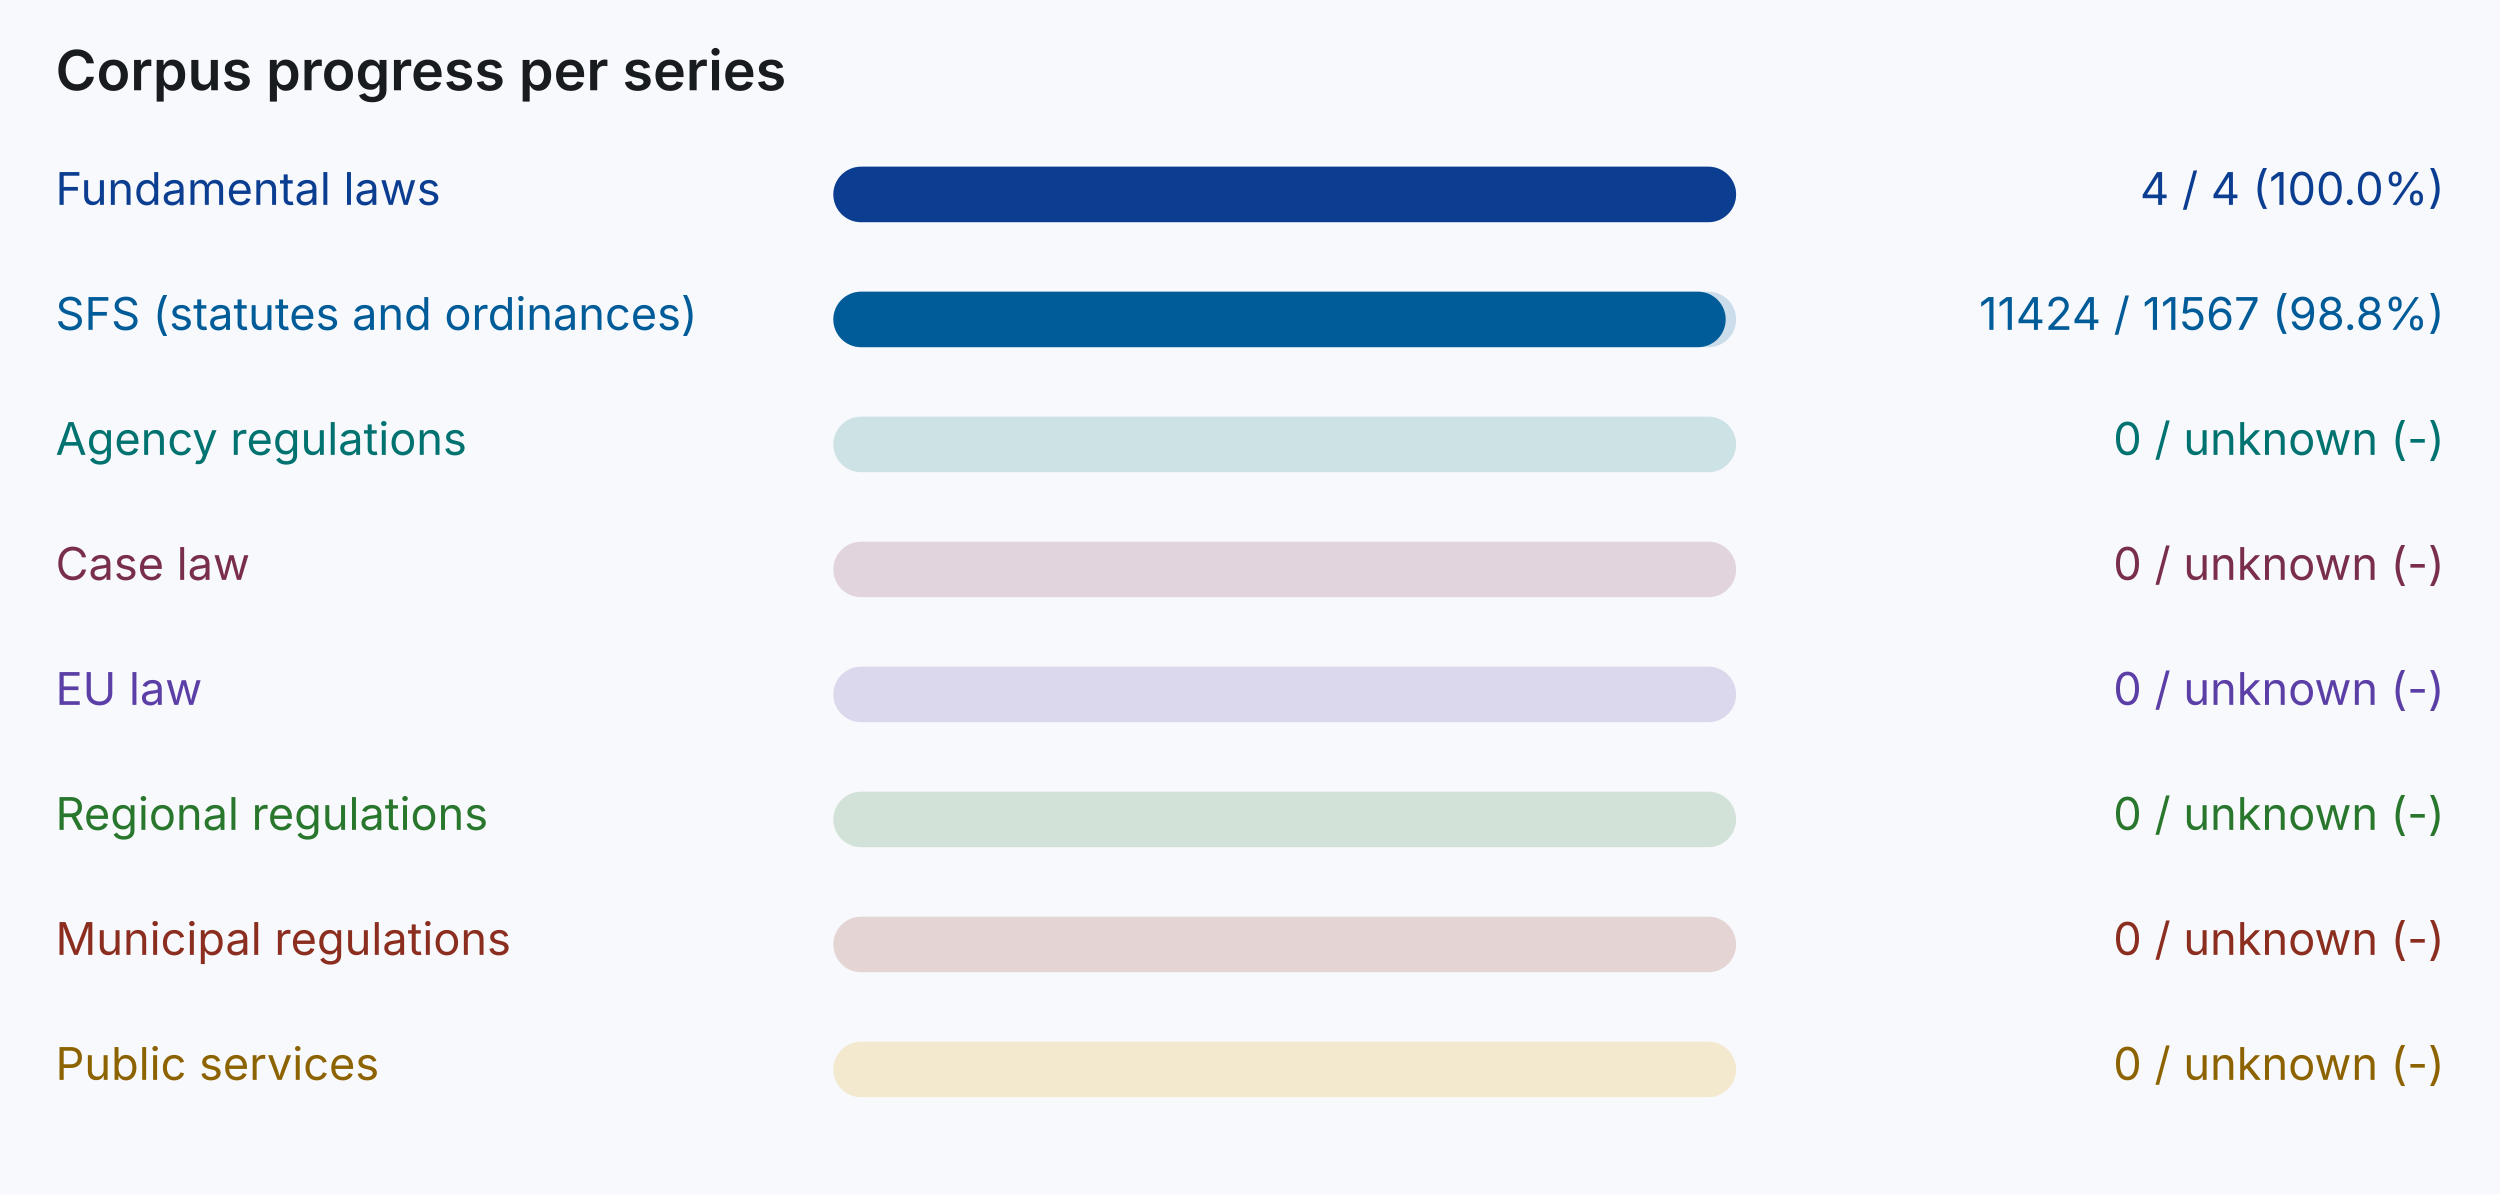
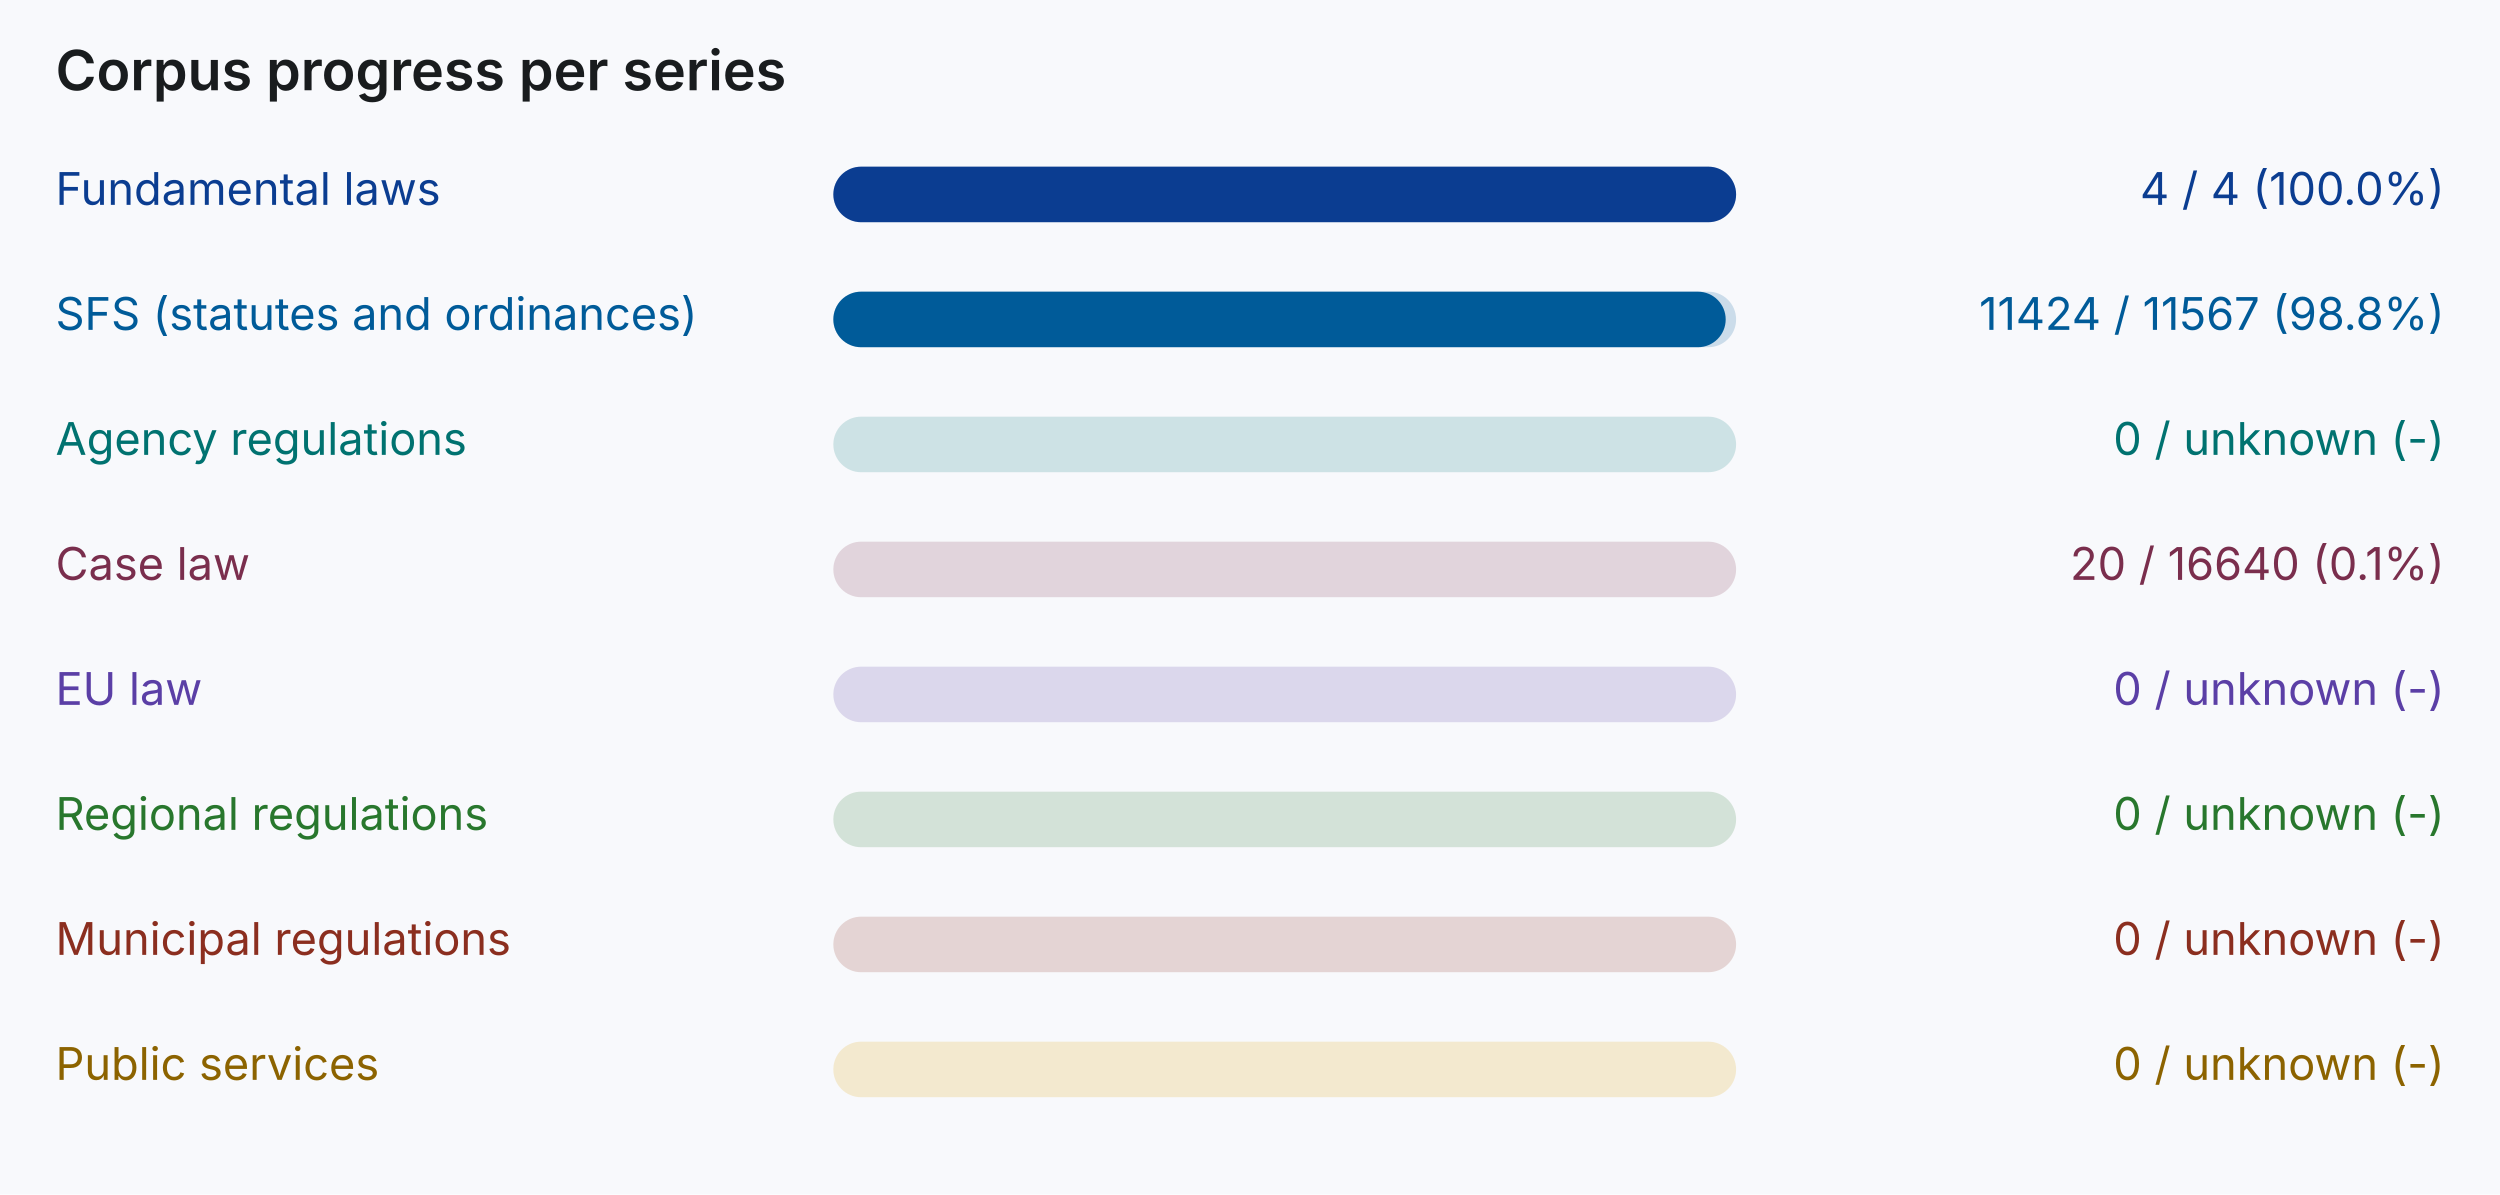
<svg xmlns="http://www.w3.org/2000/svg" width="720" height="344" viewBox="0 0 720 344" role="img" aria-label="Corpus progress per series">
  <rect width="720" height="344" fill="#f8f9fc" />
  <g font-family="Inter, system-ui, sans-serif" font-size="13">
    <text x="16" y="26" font-size="16" font-weight="600" fill="#191c1e">Corpus progress per series</text>
    <text x="16" y="59" fill="#0b3d91">Fundamental laws</text>
    <rect x="240" y="48" width="260" height="16" rx="8" fill="#0b3d91" fill-opacity="0.18" />
    <rect x="240" y="48" width="260" height="16" rx="8" fill="#0b3d91" />
    <text x="704" y="59" text-anchor="end" fill="#0b3d91">4 / 4 (100.0%)</text>
    <text x="16" y="95" fill="#005b99">SFS (statutes and ordinances)</text>
    <rect x="240" y="84" width="260" height="16" rx="8" fill="#005b99" fill-opacity="0.18" />
    <rect x="240" y="84" width="257" height="16" rx="8" fill="#005b99" />
    <text x="704" y="95" text-anchor="end" fill="#005b99">11424 / 11567 (98.8%)</text>
    <text x="16" y="131" fill="#007270">Agency regulations</text>
    <rect x="240" y="120" width="260" height="16" rx="8" fill="#0f7c7a" fill-opacity="0.18" />
    <text x="704" y="131" text-anchor="end" fill="#007270">0 / unknown (-)</text>
    <text x="16" y="167" fill="#7a2e4d">Case law</text>
    <rect x="240" y="156" width="260" height="16" rx="8" fill="#7a2e4d" fill-opacity="0.18" />
-     <text x="704" y="167" text-anchor="end" fill="#7a2e4d">0 / unknown (-)</text>
+     <text x="704" y="167" text-anchor="end" fill="#7a2e4d">20 / 16640 (0.1%)</text>
    <text x="16" y="203" fill="#5b3fa6">EU law</text>
    <rect x="240" y="192" width="260" height="16" rx="8" fill="#5b3fa6" fill-opacity="0.18" />
    <text x="704" y="203" text-anchor="end" fill="#5b3fa6">0 / unknown (-)</text>
    <text x="16" y="239" fill="#28772d">Regional regulations</text>
    <rect x="240" y="228" width="260" height="16" rx="8" fill="#2e7d32" fill-opacity="0.18" />
    <text x="704" y="239" text-anchor="end" fill="#28772d">0 / unknown (-)</text>
    <text x="16" y="275" fill="#8b2e1f">Municipal regulations</text>
    <rect x="240" y="264" width="260" height="16" rx="8" fill="#8b2e1f" fill-opacity="0.18" />
    <text x="704" y="275" text-anchor="end" fill="#8b2e1f">0 / unknown (-)</text>
    <text x="16" y="311" fill="#8c6300">Public services</text>
    <rect x="240" y="300" width="260" height="16" rx="8" fill="#e0a100" fill-opacity="0.18" />
    <text x="704" y="311" text-anchor="end" fill="#8c6300">0 / unknown (-)</text>
  </g>
</svg>
